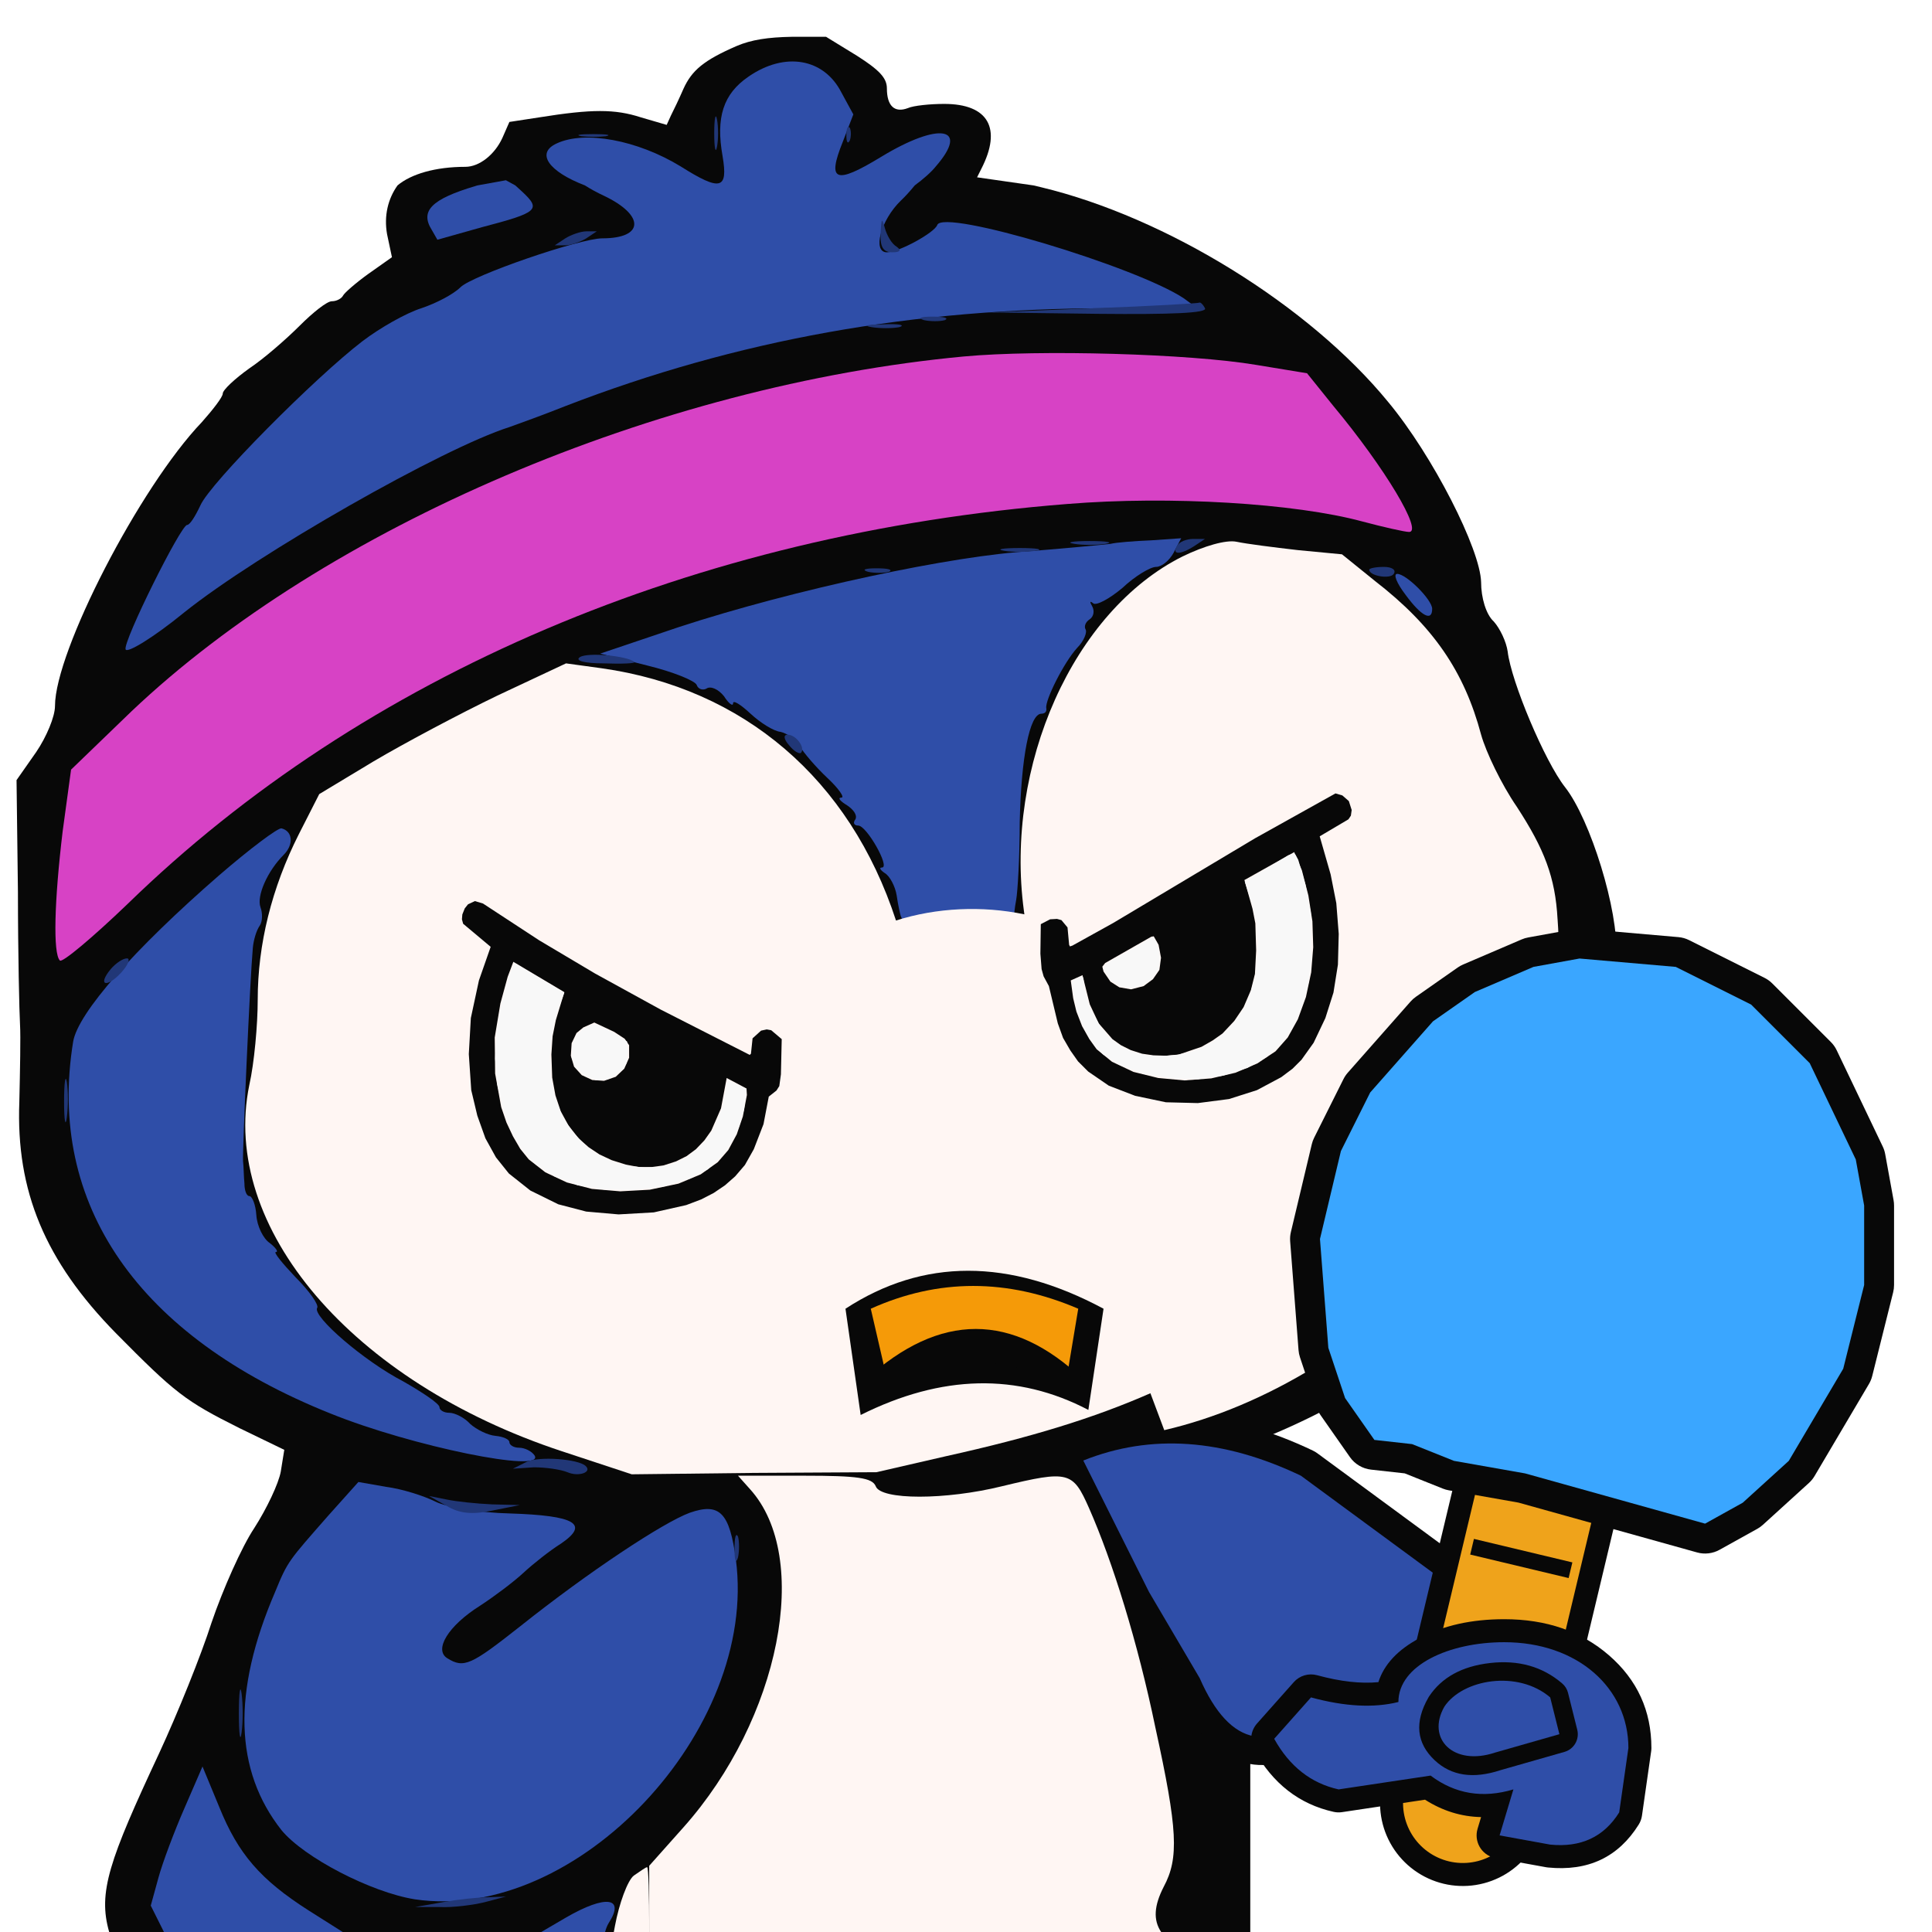
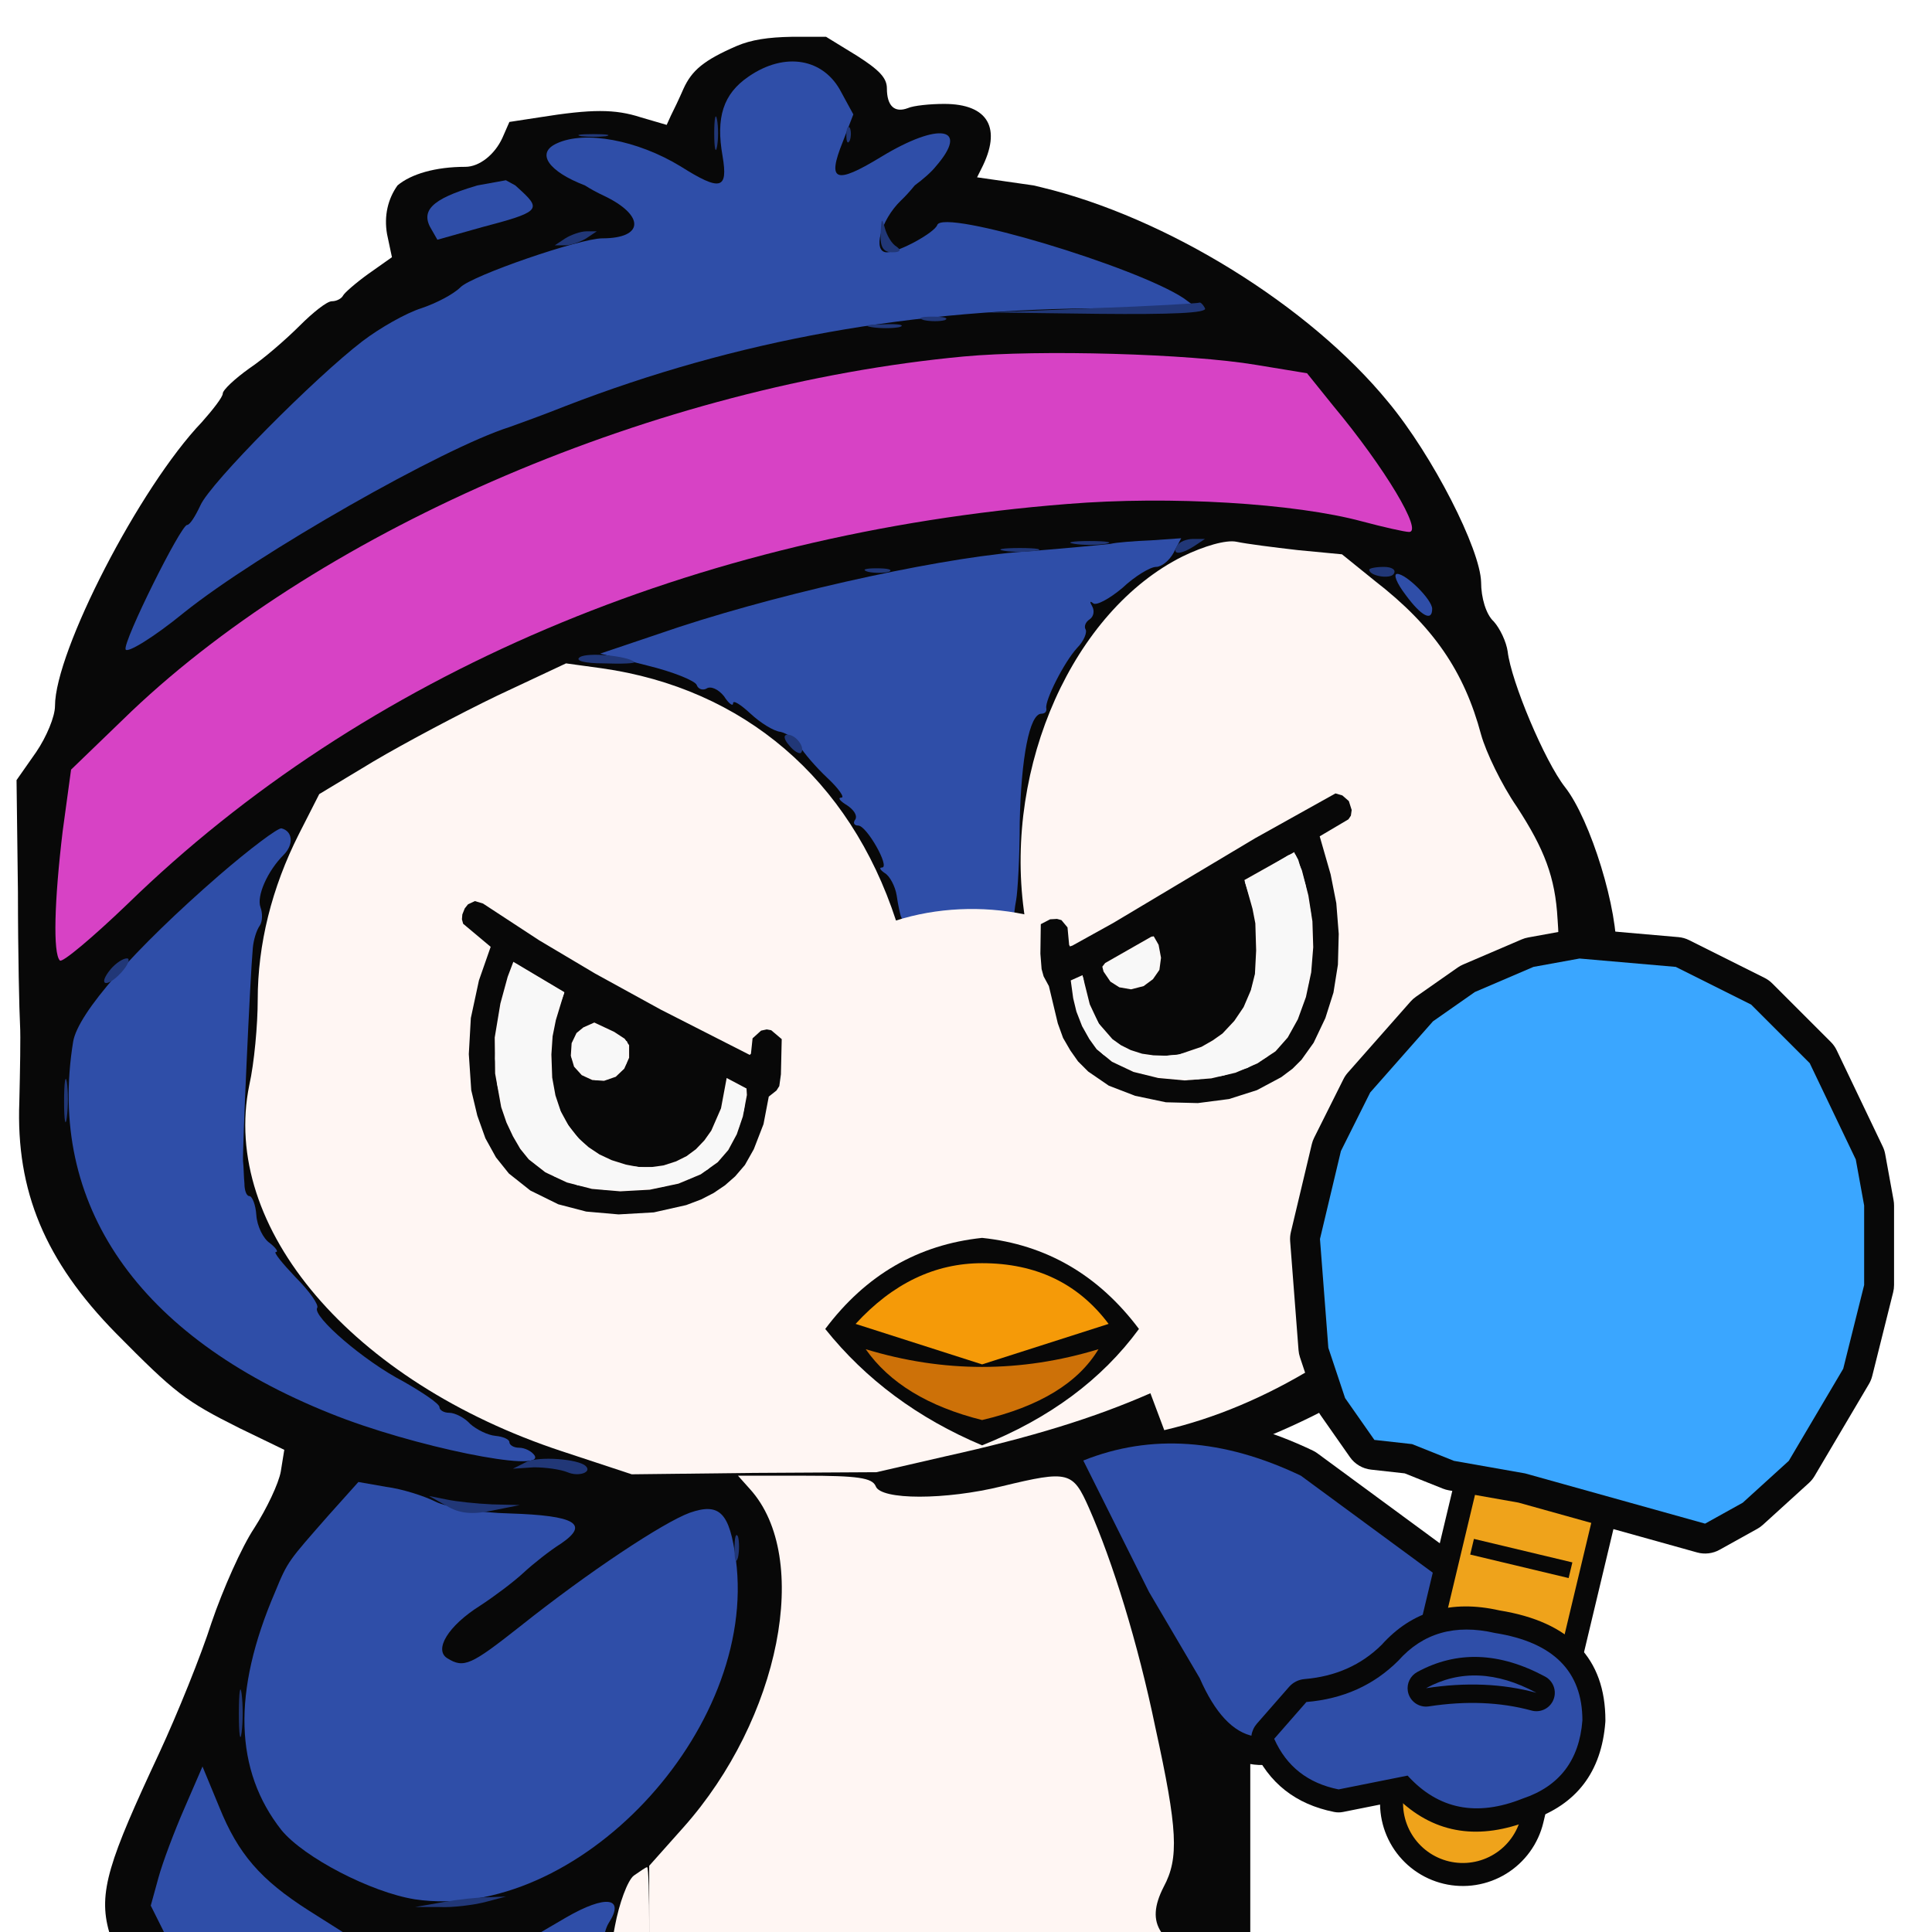
<svg xmlns="http://www.w3.org/2000/svg" viewBox="0 0 420 420" aria-hidden="true" class="sthings" data-character="pip">
  <g data-pip-part="body">
    <path fill="#080808" fill-rule="evenodd" d="M160.128 10.006C163.32 8.638 166.967 8.091 172.135 8H179.58L186.267 12.103C191.13 15.203 192.802 16.936 192.802 19.215C192.802 23.045 194.474 24.595 197.362 23.501C198.577 22.954 202.225 22.589 205.264 22.589C214.839 22.589 217.878 27.878 213.32 36.723L212.408 38.547L224.663 40.305L226.389 40.718C253.592 47.253 284.595 66.401 301.767 87.373C311.495 99.076 321.828 119.44 321.98 126.582C321.98 129.926 323.045 133.573 324.716 135.093C326.084 136.613 327.451 139.501 327.755 141.628C328.515 148.163 335.81 165.488 340.217 171.11C345.764 178.157 351.902 198.068 351.339 207.505H271.8V420.0H23.735C21.258 411.385 23.707 404.441 34.598 381.139C38.549 372.628 43.716 359.863 45.996 352.719C48.427 345.577 52.53 336.306 55.266 332.203C58.002 327.947 60.586 322.477 61.041 319.893L61.801 315.182L52.075 310.471C40.221 304.544 38.093 302.872 25.176 289.803C9.826 274.15 3.443 258.952 4.203 239.5C4.355 232.813 4.508 225.214 4.355 222.782C4.203 220.198 3.899 207.281 3.899 193.907L3.596 169.591L7.851 163.513C10.13 160.169 11.954 155.762 11.954 153.482C11.954 141.628 30.342 105.915 43.868 91.781C46.3 89.045 48.427 86.309 48.427 85.55C48.427 84.79 51.011 82.358 54.202 80.079C57.395 77.951 62.258 73.696 65.145 70.808C68.033 67.921 71.072 65.49 72.136 65.49C73.199 65.49 74.263 64.881 74.567 64.273C74.871 63.666 77.302 61.538 80.038 59.563L85.205 55.915L84.141 50.9C83.444 46.908 84.333 43.233 86.42 40.305C89.34 37.848 94.605 36.267 101.162 36.267C104.202 36.267 107.546 33.623 109.217 29.975L110.737 26.51L117.272 25.507C128.67 23.684 133.685 23.684 139.308 25.507L144.93 27.149L145.842 25.142C146.451 23.957 147.666 21.404 148.578 19.306C150.402 15.294 152.986 13.106 160.128 10.006Z" />
    <path fill="#080808" fill-rule="evenodd" d="M326.8 192.105 351.338 207.505Q350.89 221.805 349.9 238.305Q347.7 269.105 314.7 288.905Q286.1 312.005 252.0 319.705L248.7 305.405Q290.5 294.405 308.1 271.305Q331.2 246.005 326.8 219.605Z" />
    <path fill="#2f4ea8" fill-rule="evenodd" d="M162.712 16.662C170.614 11.191 179.125 12.65 182.924 20.127L185.508 24.869L183.228 30.796C179.733 39.458 181.557 40.188 191.587 34.079C204.201 26.419 210.887 27.605 203.44 36.175C202.47 37.399 200.691 38.958 198.86 40.305C197.826 41.573 196.774 42.727 195.842 43.605C191.435 47.86 189.611 54.851 192.802 54.851C195.386 54.851 203.137 50.596 203.745 48.925C204.961 45.277 247.21 58.043 257.391 64.881L260.279 67.009H241.13C198.426 67.009 160.28 73.847 122.895 88.285C118.336 90.109 112.864 92.084 110.737 92.844C96.299 97.404 56.026 120.352 40.07 133.118C33.383 138.589 27.608 142.084 27.303 141.172C26.696 139.501 39.31 114.121 40.677 114.121C41.285 114.121 42.501 112.145 43.564 109.866C45.692 105.003 68.488 82.054 78.823 74.152C82.622 71.265 88.245 68.072 91.588 67.009C94.779 65.945 98.579 63.969 100.099 62.45C102.683 59.866 126.086 51.812 130.949 51.812C140.067 51.812 140.22 46.796 131.253 42.541C129.771 41.852 128.4 41.1 127.153 40.305C119.322 37.308 116.352 33.284 121.071 31.161C127.15 28.334 138.548 30.431 147.971 36.175C156.633 41.647 158.304 41.191 157.089 33.988C155.57 25.507 157.24 20.401 162.712 16.662Z" />
    <path fill="#2f4ea8" fill-rule="evenodd" d="M112.022 40.305 113.473 41.629C117.727 45.581 116.967 46.189 104.81 49.38L95.084 52.116L93.867 49.988C91.285 45.884 93.716 43.301 103.442 40.414L103.802 40.305L109.977 39.185Z" />
    <path fill="#2f4ea8" fill-rule="evenodd" d="M241.435 118.225C242.65 117.92 246.601 117.616 250.249 117.465L256.784 117.008L255.112 120.2C254.2 121.871 252.528 123.24 251.312 123.24C250.097 123.24 246.753 125.215 244.017 127.798C241.13 130.23 238.242 131.75 237.635 131.142C236.875 130.534 236.875 130.838 237.483 131.902C237.939 132.814 237.787 134.029 236.875 134.638C235.963 135.245 235.66 136.157 235.963 136.765C236.42 137.372 235.66 139.348 234.139 140.868C231.252 144.059 227.149 152.266 227.452 153.938C227.604 154.697 227.149 155.154 226.389 155.154C223.805 155.154 221.982 164.728 221.677 178.862C221.677 186.46 221.222 193.907 220.917 195.579C220.614 197.098 220.31 199.682 220.31 201.05C220.158 202.873 218.942 203.785 216.359 203.785C214.23 203.785 210.127 204.85 207.088 206.065C201.313 208.496 197.058 207.737 198.426 204.393C198.882 203.178 198.426 202.266 197.514 202.266C196.602 202.266 195.995 201.809 195.995 201.05C196.146 200.442 196.146 199.682 195.842 199.226C195.69 198.77 195.235 196.794 194.93 194.667C194.626 192.691 193.411 190.412 192.347 189.804C191.435 189.196 190.979 188.588 191.739 188.588C193.562 188.588 188.396 179.469 186.572 179.469C185.66 179.469 185.355 178.862 185.964 178.102C186.42 177.19 185.508 175.975 184.14 175.063C182.621 174.151 182.012 173.391 182.924 173.391C183.685 173.391 182.316 171.415 179.885 169.135C177.301 166.704 174.717 163.665 173.805 162.144C173.046 160.777 171.071 159.409 169.702 159.105C168.183 158.953 165.296 157.129 163.167 155.154C161.04 153.178 159.368 152.115 159.368 152.875C159.368 153.634 158.457 153.026 157.392 151.354C156.177 149.834 154.505 149.075 153.593 149.682C152.834 150.139 151.77 149.834 151.465 148.922C151.162 148.01 146.299 146.035 140.676 144.668L130.493 142.084L143.108 137.829C166.663 129.622 201.921 121.719 220.917 120.047C230.948 119.288 240.218 118.376 241.435 118.225Z" />
    <path fill="#2f4ea8" fill-rule="evenodd" d="M305.567 129.318C303.591 126.734 302.832 124.759 303.743 124.759C305.72 124.759 311.342 130.382 311.342 132.357C311.342 135.245 308.911 133.878 305.567 129.318Z" />
    <path fill="#2f4ea8" fill-rule="evenodd" d="M47.667 190.259C54.354 184.484 60.434 179.926 61.193 180.078C63.625 180.685 63.929 183.572 61.649 185.853C58.154 189.347 55.723 194.819 56.634 197.251C57.09 198.466 57.09 200.29 56.483 201.202C55.723 202.266 55.114 204.393 54.963 206.065C54.354 212.752 52.683 250.29 52.835 252.417C52.987 253.632 52.987 255.913 53.139 257.28C53.139 258.8 53.595 260.016 54.202 260.016C54.811 260.016 55.571 261.84 55.723 264.119C55.874 266.551 57.242 269.285 58.61 270.197C59.977 271.262 60.586 272.173 59.977 272.173C59.37 272.173 61.346 274.605 64.233 277.644C67.273 280.684 69.4 283.723 68.945 284.331C67.88 286.155 79.126 295.881 87.637 300.289C91.892 302.72 95.539 305.152 95.539 305.912C95.539 306.519 96.451 307.128 97.667 307.128C98.883 307.128 101.011 308.191 102.226 309.559C103.595 310.775 106.026 311.991 107.698 312.143C109.37 312.294 110.737 312.903 110.737 313.51C110.737 314.118 111.649 314.726 112.864 314.726C114.08 314.726 115.6 315.485 116.208 316.397C118.639 320.35 89.461 314.422 71.832 307.279C30.039 290.563 10.13 261.84 15.905 226.429C16.97 220.198 29.127 206.369 47.667 190.259Z" />
    <path fill="#080808" fill-rule="evenodd" d="M233.253 311.887Q257.717 302.103 285.41 315.347Q285.925 315.593 286.384 315.931L323.784 343.431Q324.264 343.784 324.666 344.224Q325.067 344.664 325.377 345.173Q325.685 345.684 325.888 346.244Q326.091 346.804 326.181 347.393Q326.271 347.982 326.243 348.577Q326.217 349.172 326.075 349.75Q325.932 350.329 325.68 350.869Q325.427 351.409 325.074 351.889Q324.857 352.185 324.605 352.452Q306.216 371.991 283.164 381.295Q274.377 385.931 266.662 381.644Q260.033 377.961 255.407 367.569L244.585 349.173Q244.48 348.995 244.389 348.811L230.089 320.211Q229.822 319.678 229.665 319.103Q229.507 318.528 229.465 317.934Q229.423 317.339 229.497 316.748Q229.572 316.158 229.76 315.592Q229.949 315.027 230.244 314.509Q230.539 313.992 230.93 313.541Q231.32 313.091 231.791 312.726Q232.262 312.36 232.794 312.094Q233.02 311.981 233.253 311.887Z" />
    <path fill="#2f4ea8" fill-rule="evenodd" d="M235.5 317.505Q257.5 308.705 282.8 320.805L320.2 348.305Q302.6 367.005 280.6 375.805Q276.341 378.128 272.627 377.453Q265.79 376.21 260.8 364.805L249.8 346.105Z" />
    <path fill="#2f4ea8" fill-rule="evenodd" d="M71.376 329.468 77.911 322.172 83.989 323.237C87.485 323.693 92.196 325.213 94.627 326.428C97.059 327.644 104.05 328.859 110.889 329.012C125.023 329.468 128.214 331.291 121.983 335.546C119.551 337.066 115.904 339.954 113.776 341.929C111.649 343.905 107.393 347.096 104.354 349.072C97.363 353.479 94.324 358.646 97.211 360.47C100.859 362.75 102.378 361.99 113.168 353.479C128.062 341.626 144.171 330.988 149.946 328.859C156.48 326.58 158.609 328.859 159.976 339.042C164.839 376.123 125.326 418.068 90.221 412.901C80.646 411.381 66.057 403.782 61.193 397.856C51.011 384.938 50.403 367.917 59.826 346.032C62.561 339.346 62.713 339.346 71.376 329.468Z" />
    <path fill="#2f4ea8" fill-rule="evenodd" d="M40.07 393.144 44.021 384.026 47.667 392.841C51.771 403.022 56.634 408.646 67.121 415.332L74.498 420.0H35.64L32.774 414.269L34.446 408.19C35.358 404.846 37.941 398.007 40.07 393.144Z" />
    <path fill="#2f4ea8" fill-rule="evenodd" d="M123.047 416.853C131.71 411.838 135.964 412.445 132.317 418.068C131.991 418.611 131.724 419.29 131.542 420.0H117.666Z" />
    <path fill="#213777" fill-rule="evenodd" d="M155.265 28.972C155.265 25.689 155.57 24.413 155.873 25.963C156.177 27.605 156.177 30.34 155.873 31.89C155.57 33.531 155.265 32.255 155.265 28.972Z" />
    <path fill="#213777" fill-rule="evenodd" d="M183.988 29.428C183.988 27.878 184.292 27.24 184.748 27.787C185.052 28.425 185.052 29.701 184.748 30.523C184.292 31.434 183.988 30.887 183.988 29.428Z" />
    <path fill="#213777" fill-rule="evenodd" d="M126.39 29.61C124.871 29.337 126.086 29.154 128.974 29.154C131.861 29.154 133.077 29.337 131.71 29.61C130.189 29.793 127.758 29.793 126.39 29.61Z" />
    <path fill="#213777" fill-rule="evenodd" d="M191.435 50.596C191.587 47.404 191.739 47.253 192.347 49.532C192.802 51.204 193.866 53.028 194.93 53.635C195.995 54.395 195.69 54.851 194.018 54.851C192.042 54.851 191.283 53.788 191.435 50.596Z" />
    <path fill="#213777" fill-rule="evenodd" d="M122.895 51.812C124.111 51.052 126.238 50.292 127.454 50.292H129.734L127.454 51.812C126.238 52.571 124.111 53.331 122.895 53.331H120.615Z" />
    <path fill="#213777" fill-rule="evenodd" d="M237.635 67.009C250.249 66.553 260.583 65.945 260.735 65.793C260.887 65.641 261.495 66.097 261.951 67.009C262.559 68.072 254.504 68.377 238.851 68.225L214.839 67.921Z" />
    <path fill="#213777" fill-rule="evenodd" d="M200.858 69.593C199.337 69.137 200.249 68.832 202.68 68.832C205.264 68.832 206.328 69.137 205.416 69.593C204.352 69.896 202.225 69.896 200.858 69.593Z" />
    <path fill="#213777" fill-rule="evenodd" d="M189.46 71.113C187.484 70.808 188.699 70.504 192.042 70.504C195.386 70.353 196.905 70.656 195.538 71.113C194.018 71.416 191.283 71.416 189.46 71.113Z" />
    <path fill="#213777" fill-rule="evenodd" d="M233.532 118.225C231.555 117.92 233.076 117.616 236.875 117.616C240.674 117.616 242.195 117.92 240.371 118.225C238.395 118.528 235.355 118.528 233.532 118.225Z" />
    <path fill="#213777" fill-rule="evenodd" d="M255.872 118.68C256.327 117.768 257.999 117.16 259.367 117.16H261.951L259.671 118.68C256.632 120.656 254.655 120.656 255.872 118.68Z" />
    <path fill="#213777" fill-rule="evenodd" d="M218.335 119.744C216.359 119.44 217.878 119.135 221.677 119.135C225.477 119.135 226.997 119.44 225.173 119.744C223.198 120.047 220.158 120.047 218.335 119.744Z" />
    <path fill="#213777" fill-rule="evenodd" d="M188.699 124.303C187.179 123.847 188.091 123.543 190.523 123.543C193.107 123.543 194.171 123.847 193.259 124.303C192.195 124.607 190.067 124.607 188.699 124.303Z" />
    <path fill="#213777" fill-rule="evenodd" d="M297.664 123.847C297.664 123.543 299.033 123.24 300.855 123.24C302.527 123.24 303.591 123.847 302.984 124.759C302.224 125.975 297.664 125.215 297.664 123.847Z" />
    <path fill="#213777" fill-rule="evenodd" d="M126.086 142.844C127.758 141.78 136.268 142.54 137.94 143.907C138.245 144.212 135.204 144.364 131.253 144.212C126.998 144.212 124.871 143.604 126.086 142.844Z" />
    <path fill="#213777" fill-rule="evenodd" d="M171.526 161.993C170.311 160.625 170.311 159.713 171.223 159.713C173.046 159.713 175.174 162.601 174.11 163.665C173.805 163.968 172.59 163.36 171.526 161.993Z" />
    <path fill="#213777" fill-rule="evenodd" d="M24.112 210.625C25.176 209.408 26.696 208.344 27.608 208.344C28.367 208.344 27.911 209.713 26.391 211.384C23.2 214.879 21.073 214.271 24.112 210.625Z" />
    <path fill="#213777" fill-rule="evenodd" d="M13.929 239.5C13.929 235.244 14.234 233.42 14.538 235.244C14.841 237.219 14.841 240.563 14.538 242.843C14.234 245.275 13.929 243.603 13.929 239.5Z" />
    <path fill="#213777" fill-rule="evenodd" d="M114.536 317.766C117.272 316.55 125.63 317.157 127.302 318.678C128.822 320.045 125.783 321.109 123.351 320.045C121.83 319.438 118.639 318.981 116.055 318.981L111.497 319.285Z" />
    <path fill="#213777" fill-rule="evenodd" d="M97.059 327.34 93.26 325.213 97.059 325.972C99.187 326.428 103.595 326.884 106.938 327.035L113.016 327.188L106.938 328.404C102.53 329.316 99.795 329.012 97.059 327.34Z" />
    <path fill="#213777" fill-rule="evenodd" d="M159.673 336.763C159.673 334.179 159.976 333.115 160.433 334.027C160.736 335.091 160.736 337.218 160.433 338.585C159.976 340.106 159.673 339.194 159.673 336.763Z" />
    <path fill="#213777" fill-rule="evenodd" d="M51.923 372.476C51.923 367.917 52.227 365.941 52.53 368.221C52.835 370.653 52.835 374.3 52.53 376.579C52.227 379.01 51.923 377.035 51.923 372.476Z" />
    <path fill="#213777" fill-rule="evenodd" d="M96.299 413.509C99.642 412.901 104.05 412.445 106.177 412.445L109.977 412.293L105.417 413.509C102.986 414.117 98.427 414.725 95.539 414.572H90.221Z" />
    <path fill="#fff6f3" fill-rule="evenodd" d="M257.087 120.959C261.799 118.68 266.51 117.313 268.789 117.768C270.917 118.225 276.845 118.984 282.163 119.592L291.737 120.504L298.88 126.279C311.646 136.157 318.333 146.035 321.98 159.713C323.045 163.513 326.388 170.503 329.73 175.366C335.733 184.57 338.107 190.73 338.598 199.805H338.603Q341.1 232.805 318.0 271.305Q286.1 303.205 253.1 310.905L250.089 302.878C237.848 308.255 224.218 312.453 205.721 316.55L190.523 320.045L163.927 320.197L137.333 320.501L122.135 315.485C76.542 300.441 47.82 266.854 54.202 235.852C55.266 231.141 56.026 222.782 56.026 217.31C56.026 205.305 59.066 192.995 64.992 181.293L69.4 172.631L81.254 165.488C87.941 161.537 99.947 155.154 108.153 151.203L123.047 144.212L130.798 145.276C161.639 149.638 184.737 169.343 194.781 200.112C203.601 197.304 213.52 196.856 222.69 198.768L222.589 198.01C218.335 166.4 233.379 132.814 257.087 120.959Z" />
    <path fill="#fff6f3" fill-rule="evenodd" d="M137.788 407.734C139.155 406.822 140.372 405.91 140.676 405.91C140.979 405.91 141.132 411.99 141.132 419.588V420.0H133.439C133.518 419.573 133.6 419.132 133.685 418.676C134.597 413.813 136.421 408.797 137.788 407.734Z" />
    <path fill="#fff6f3" fill-rule="evenodd" d="M163.016 323.693 160.433 320.805H174.87C186.42 320.805 189.611 321.26 190.371 323.084C191.435 326.125 205.568 326.125 217.878 323.084C232.315 319.59 233.227 319.893 236.723 327.796C241.89 339.497 247.361 357.127 251.161 375.516C256.024 397.704 256.327 403.934 252.984 410.166C250.873 414.284 250.668 417.375 252.423 420.0H141.132V405.606L148.578 397.247C169.551 373.692 176.541 338.585 163.016 323.693Z" />
    <path fill="#d742c5" fill-rule="evenodd" d="M209.52 77.495C225.933 75.976 258.608 76.888 273.045 79.319L284.139 81.143L289.762 88.133C301.16 101.81 309.366 115.641 306.327 115.641C305.415 115.641 300.704 114.577 296.145 113.36C281.555 109.409 254.352 107.738 232.012 109.562C151.162 115.944 78.974 146.643 27.76 196.491C20.161 203.785 13.474 209.408 13.017 208.801C11.498 207.281 11.802 195.882 13.626 180.685L15.449 167.312L28.52 154.697C70.767 114.577 142.955 83.726 209.52 77.495Z" />
  </g>
  <g class="sthings-face" data-face="angry">
    <g data-pip-part="eye-0">
      <path fill="#080808" fill-rule="evenodd" d="M101.74 196.593 103.236 195.889 104.996 196.417 117.228 204.425 129.372 211.641 143.628 219.473 162.988 229.329 163.252 229.065 163.604 225.721 165.452 224.049 166.684 223.785 167.652 223.961 169.94 225.897 169.764 233.553 169.412 236.105 168.796 237.073 167.124 238.393 165.98 244.377 163.868 249.833 161.932 253.265 159.82 255.729 157.62 257.665 155.156 259.337 152.428 260.745 149.172 261.977 142.132 263.561 134.476 264.001 127.436 263.385 121.364 261.801 115.292 258.809 110.628 255.113 107.812 251.593 105.524 247.457 103.764 242.529 102.444 236.985 101.916 229.153 102.356 221.321 104.116 213.137 106.668 205.833 100.684 200.817 100.42 199.849 100.508 198.793 101.036 197.473 101.74 196.593ZM111.596 209.089 110.364 212.345 108.78 218.153 107.548 225.545 107.636 233.377 108.956 240.681 110.1 244.025 111.508 247.017 113.092 249.745 114.94 252.033 118.548 254.849 123.212 257.049 128.668 258.457 134.828 258.985 141.252 258.633 147.5 257.313 152.34 255.289 156.036 252.649 158.324 250.009 160.172 246.577 161.492 242.705 162.372 238.041 162.284 236.633 157.972 234.345 156.74 240.945 154.628 245.785 153.132 247.897 151.284 249.833 149.26 251.329 146.972 252.473 144.244 253.353 141.692 253.705H138.876L136.06 253.177L132.98 252.209L130.34 250.977L127.964 249.393L125.852 247.545L123.564 244.641L121.892 241.561L120.748 238.129L120.044 234.257L119.868 229.241L120.132 225.281L120.836 221.761L122.684 215.689L111.596 209.089ZM133.508 224.313 129.196 222.289 126.82 223.345 125.324 224.577 124.268 226.777 124.092 229.505 124.796 231.881 126.468 233.729 128.756 234.785 131.308 234.961 133.86 234.081 135.708 232.321 136.764 229.945V227.217L135.796 225.809L133.508 224.313Z" />
      <path fill="#f8f8f8" fill-rule="evenodd" d="M110.54 212.345 111.86 209.353 122.684 215.777 121.012 220.353 119.956 225.281 119.516 230.033 119.78 234.433 120.748 238.833 122.332 242.793 124.62 246.225 127.524 249.217 129.724 250.801 132.1 252.033 134.652 253.001 137.204 253.529 140.196 253.793 143.1 253.705 145.652 253.177 147.764 252.385 149.788 251.241 151.812 249.569 153.572 247.721 155.068 245.521 157.004 240.769 158.148 234.697 162.284 236.721 161.756 241.209 160.7 244.817 159.204 248.073 157.18 251.065 153.836 254.233 149.876 256.257 144.332 257.929 137.908 258.721 131.484 258.633 125.588 257.665 120.66 255.817 116.524 253.177 113.62 250.185 111.508 246.753 109.396 241.385 108.076 235.665 107.636 230.121 107.9 224.313 108.868 218.417 110.54 212.345ZM126.82 223.609 128.668 222.729 129.548 222.641 133.508 224.577 136.324 226.425 136.588 228.449 136.236 231.089 135.444 232.409 134.036 233.641 132.012 234.697 129.46 234.785 126.996 233.817 125.148 232.057 124.268 229.945 124.356 227.305 125.236 225.105 126.82 223.609Z" />
    </g>
    <g data-pip-part="eye-1">
      <path fill="#080808" fill-rule="evenodd" d="M290.324 172.481 291.82 172.921 293.228 174.153 293.844 176.089 293.668 177.321 293.14 178.113 286.892 181.809 289.268 190.081 290.5 196.329 291.028 203.017 290.852 209.705 289.884 215.777 288.124 221.321 285.572 226.689 282.932 230.385 280.996 232.321 278.532 234.169 273.252 236.985 267.18 238.921 260.404 239.801 253.452 239.625 246.764 238.217 241.044 236.017 236.556 232.937 234.356 230.737 232.684 228.361 231.1 225.633 229.956 222.465 228.02 214.369 226.876 212.257 226.436 210.673 226.172 207.329 226.26 200.905 228.284 199.849 229.78 199.761 230.748 200.025 232.068 201.609 232.42 205.393 232.596 205.745 233.124 205.569 242.012 200.641 272.812 182.249 290.324 172.481ZM283.02 189.201 281.348 185.241 270.524 191.313 272.284 197.561 272.9 200.729 273.076 206.625 272.812 211.729 271.932 215.249 270.348 218.945 268.324 221.937 265.772 224.665 263.66 226.161 261.196 227.569 256.268 229.241 253.452 229.505 250.724 229.417 248.26 229.065 245.796 228.273 243.684 227.217 241.836 225.897 238.844 222.465 236.908 218.329 235.324 211.993 232.772 213.137 233.3 217.009 234.004 219.913 235.236 223.081 236.82 225.897 238.404 228.097 241.748 230.825 246.412 233.025 251.78 234.345 257.5 234.873 263.308 234.433 268.588 233.201 273.34 231.177 277.3 228.537 279.94 225.545 282.14 221.585 283.9 216.745 285.044 211.377 285.484 205.921 285.308 200.289 284.428 194.657 283.02 189.201ZM251.868 205.393 250.812 203.545 250.284 203.633 240.252 209.353 239.636 210.145 239.9 211.201 241.396 213.401 243.332 214.633 245.884 215.073 248.612 214.369 250.636 212.873 252.044 210.849 252.396 208.209 251.868 205.393Z" />
      <path fill="#f8f8f8" fill-rule="evenodd" d="M280.028 185.945 281.084 185.593 281.612 185.769 282.228 186.913 283.812 192.369 284.956 198.441 285.132 208.209 284.516 213.489 283.46 217.625 282.14 221.145 280.556 224.225 278.62 226.865 275.364 229.769 271.228 232.145 265.948 233.817 260.492 234.609 254.508 234.433 248.612 233.465 243.596 231.617 239.812 229.241 238.052 227.481 236.468 225.105 235.06 222.289 234.004 219.473 232.948 213.577 233.3 213.049 234.884 212.345 235.5 212.521 235.852 215.513 236.908 218.857 239.372 223.433 240.868 225.193 242.628 226.689 244.652 227.921 246.764 228.801 249.316 229.417 252.484 229.593 255.828 229.329 258.644 228.713 261.108 227.833 263.572 226.513 265.86 224.753 267.972 222.641 270.084 219.737 271.668 216.393 272.724 212.697 273.34 208.825 273.428 204.689 273.076 200.465 272.284 196.945 270.612 191.665 280.028 185.945ZM250.636 203.721 251.428 204.777 252.044 206.889 252.132 209.089 251.868 210.761 250.372 212.873 248.26 214.281 245.884 214.809 243.508 214.457 241.396 213.049 239.812 210.585 240.516 209.441 250.636 203.721Z" />
    </g>
    <g data-pip-part="beak">
-       <path fill="#080808" fill-rule="evenodd" d="M183.8 284.505Q209.1 268.005 239.9 284.505L236.6 306.505Q213.5 294.405 187.1 307.605L183.8 284.505Z" />
-       <path fill="#f59a08" fill-rule="evenodd" d="M189.3 284.505Q211.3 274.605 234.4 284.505L232.2 297.705Q212.4 288.905 192.6 298.805L189.3 284.505Z" />
-       <path fill="#080808" fill-rule="evenodd" d="M188.2 299.905Q212.4 277.905 235.5 299.905L234.4 304.305Q212.4 287.805 189.3 304.305L188.2 299.905Z" />
+       <path fill="#080808" fill-rule="evenodd" d="M179.4 288.905Q192.6 271.305 213.5 269.105Q234.4 271.305 247.6 288.905Q235.5 305.405 213.5 314.205Q192.6 305.405 179.4 288.905Z" />
+       <path fill="#cd7108" fill-rule="evenodd" d="M188.2 293.305Q213.5 301.005 238.8 293.305Q232.2 304.305 213.5 308.705Q195.9 304.305 188.2 293.305Z" />
+       <path fill="#f59a08" fill-rule="evenodd" d="M186.0 287.805Q198.1 274.605 213.5 274.605Q231.1 274.605 241.0 287.805L213.5 296.605L186.0 287.805Z" />
    </g>
  </g>
  <g data-pip-part="racket">
    <path fill="#080808" fill-rule="evenodd" d="M353.666 320.181 335.516 396.181Q335.312 397.042 335.023 397.878Q334.734 398.713 334.365 399.517Q333.996 400.32 333.55 401.083Q333.103 401.846 332.584 402.563Q332.066 403.279 331.478 403.941Q330.892 404.602 330.244 405.203Q329.595 405.804 328.89 406.339Q328.186 406.873 327.433 407.337Q326.679 407.799 325.884 408.186Q325.088 408.573 324.259 408.88Q323.431 409.187 322.575 409.411Q321.719 409.636 320.846 409.775Q319.973 409.915 319.09 409.968Q318.208 410.021 317.324 409.986Q316.441 409.953 315.565 409.834Q314.688 409.714 313.829 409.508Q312.969 409.302 312.133 409.014Q311.297 408.725 310.492 408.355Q309.69 407.987 308.926 407.54Q308.163 407.093 307.447 406.575Q306.73 406.056 306.068 405.47Q305.407 404.882 304.807 404.235Q304.205 403.586 303.67 402.882Q303.136 402.176 302.673 401.424Q302.211 400.671 301.823 399.874Q301.436 399.08 301.129 398.251Q300.822 397.421 300.598 396.566Q300.374 395.711 300.234 394.837Q300.095 393.964 300.041 393.082Q299.989 392.198 300.023 391.315Q300.056 390.432 300.176 389.555Q300.297 388.679 300.501 387.819L318.651 311.819Q318.856 310.959 319.145 310.123Q319.433 309.287 319.803 308.484Q320.173 307.68 320.618 306.916Q321.065 306.153 321.584 305.437Q322.102 304.721 322.689 304.06Q323.276 303.399 323.924 302.797Q324.573 302.196 325.278 301.662Q325.982 301.127 326.735 300.664Q327.489 300.201 328.284 299.814Q329.078 299.428 329.908 299.12Q330.737 298.813 331.593 298.588Q332.447 298.364 333.321 298.225Q334.194 298.086 335.077 298.033Q335.96 297.979 336.843 298.013Q337.727 298.047 338.603 298.167Q339.48 298.287 340.339 298.493Q341.199 298.697 342.035 298.987Q342.871 299.275 343.675 299.644Q344.478 300.014 345.242 300.459Q346.005 300.906 346.721 301.425Q347.437 301.943 348.098 302.531Q348.76 303.117 349.361 303.766Q349.963 304.414 350.497 305.119Q351.032 305.823 351.495 306.577Q351.957 307.33 352.344 308.125Q352.731 308.921 353.038 309.75Q353.345 310.578 353.57 311.434Q353.794 312.29 353.934 313.162Q354.072 314.036 354.126 314.919Q354.179 315.801 354.145 316.686Q354.112 317.569 353.992 318.444Q353.871 319.321 353.666 320.181Z" />
    <path fill="#efa31b" fill-rule="evenodd" d="M348.803 319.02 330.653 395.02Q330.505 395.641 330.297 396.244Q330.088 396.848 329.822 397.429Q329.554 398.009 329.233 398.56Q328.911 399.112 328.536 399.629Q328.161 400.146 327.737 400.623Q327.314 401.102 326.845 401.535Q326.376 401.97 325.868 402.356Q325.359 402.742 324.815 403.076Q324.271 403.411 323.697 403.69Q323.123 403.969 322.523 404.191Q321.925 404.413 321.307 404.574Q320.69 404.737 320.058 404.837Q319.428 404.939 318.79 404.977Q318.153 405.014 317.515 404.99Q316.876 404.966 316.243 404.879Q315.611 404.793 314.989 404.645Q314.369 404.496 313.765 404.287Q313.161 404.079 312.581 403.812Q312.001 403.546 311.45 403.224Q310.897 402.901 310.38 402.526Q309.863 402.151 309.386 401.728Q308.907 401.304 308.474 400.836Q308.04 400.367 307.653 399.859Q307.267 399.349 306.933 398.806Q306.599 398.262 306.319 397.687Q306.04 397.113 305.819 396.515Q305.596 395.915 305.435 395.297Q305.272 394.68 305.172 394.05Q305.071 393.418 305.033 392.781Q304.995 392.143 305.019 391.505Q305.043 390.867 305.13 390.235Q305.217 389.601 305.364 388.981L323.514 312.981Q323.663 312.359 323.871 311.755Q324.08 311.151 324.346 310.572Q324.613 309.991 324.935 309.44Q325.257 308.889 325.632 308.372Q326.007 307.855 326.43 307.376Q326.854 306.899 327.323 306.464Q327.791 306.03 328.299 305.644Q328.809 305.259 329.353 304.924Q329.897 304.59 330.471 304.311Q331.045 304.031 331.644 303.809Q332.243 303.587 332.861 303.425Q333.479 303.263 334.109 303.162Q334.74 303.062 335.378 303.023Q336.015 302.985 336.653 303.009Q337.292 303.033 337.924 303.12Q338.557 303.207 339.178 303.356Q339.799 303.504 340.403 303.712Q341.007 303.921 341.587 304.187Q342.167 304.455 342.718 304.777Q343.27 305.099 343.787 305.473Q344.304 305.848 344.782 306.272Q345.26 306.695 345.694 307.164Q346.128 307.633 346.514 308.142Q346.9 308.65 347.235 309.195Q347.569 309.738 347.849 310.312Q348.128 310.887 348.349 311.486Q348.571 312.084 348.733 312.702Q348.896 313.321 348.996 313.951Q349.097 314.581 349.135 315.219Q349.173 315.856 349.149 316.495Q349.125 317.133 349.038 317.766Q348.952 318.398 348.803 319.02Z" />
    <path fill="#080808" fill-rule="evenodd" d="M341.819 339.652 320.421 334.543 319.608 337.947 341.007 343.057 341.819 339.652Z" />
    <path fill="#080808" fill-rule="evenodd" d="M329.84 389.812 308.442 384.703 307.629 388.107 329.027 393.217 329.84 389.812Z" />
    <g data-pip-part="flipper">
-       <path fill="#080808" fill-rule="evenodd" d="M309.786 391.238 291.742 393.945Q290.822 394.083 289.916 393.881Q278.721 391.393 272.629 380.428Q272.252 379.749 272.098 378.986Q271.945 378.225 272.03 377.452Q272.116 376.68 272.431 375.969Q272.746 375.259 273.263 374.679L281.263 365.678Q281.727 365.156 282.316 364.781Q282.906 364.407 283.576 364.208Q284.245 364.009 284.943 364.001Q285.641 363.992 286.316 364.176Q293.892 366.243 299.65 365.683Q301.504 359.869 308.661 356.081Q316.369 352 327 352Q340.739 352 349.778 359.85Q359 367.858 359 380Q359 380.356 358.95 380.707L356.95 394.707Q356.8 395.754 356.24 396.65Q349.593 407.285 336.502 405.975Q336.303 405.955 336.106 405.92L325.106 403.919Q324.621 403.831 324.163 403.65Q323.705 403.469 323.291 403.203Q322.877 402.935 322.523 402.593Q322.169 402.251 321.888 401.846Q321.609 401.442 321.413 400.99Q321.216 400.537 321.113 400.056Q321.008 399.575 321.001 399.082Q320.993 398.59 321.081 398.105Q321.131 397.83 321.211 397.563L321.974 395.019Q315.505 394.885 309.786 391.238Z" />
-       <path fill="#2f4ea8" fill-rule="evenodd" d="M304 370C304 362 315 357.001 327 357.001C343 357.001 354 367 354 380L352 394Q347 402 337 401.001L326 399L329.0 389Q319 392 311 386L291 389Q282 387 277 378L285.0 369Q296.0 372 304 370Z" />
-       <path fill="#080808" fill-rule="evenodd" d="M339.603 365.963Q340.571 366.793 340.881 368.03L342.881 376.029Q342.974 376.403 342.994 376.788Q343.015 377.174 342.961 377.556Q342.907 377.938 342.782 378.302Q342.657 378.667 342.464 379.001Q342.272 379.335 342.018 379.625Q341.764 379.916 341.461 380.153Q341.157 380.391 340.813 380.566Q340.47 380.741 340.099 380.846L326.178 384.823Q317.292 387.752 311.884 382.662Q305.931 377.06 310.527 369.016Q310.596 368.896 310.672 368.781Q314.814 362.567 323.921 361.526Q333.191 360.467 339.603 365.963Z" />
-       <path fill="#2f4ea8" fill-rule="evenodd" d="M337 369C330 363 318.0 365 314 371C310 378 316 384 325 381L339 377L337 369Z" />
+       <path fill="#080808" fill-rule="evenodd" d="M283.584 365.017Q293.688 364.176 300.369 357.559Q310.264 346.541 325.952 350.088Q349 353.803 349 374Q349 374.192 348.985 374.384Q347.736 390.618 332.721 395.696Q316.067 402.295 304.344 391.431L291.981 393.903Q291 394.099 290.019 393.903Q277.482 391.395 272.431 380.031Q272.14 379.377 272.045 378.668Q271.95 377.959 272.056 377.252Q272.163 376.544 272.464 375.895Q272.766 375.246 273.237 374.707L280.237 366.707Q280.878 365.975 281.746 365.537Q282.615 365.098 283.584 365.017Z" />
+       <path fill="#2f4ea8" fill-rule="evenodd" d="M284 370Q296.0 369 304 361Q312 352 325 355Q344 358 344 374Q343 387 331 391Q316 397 306 386L291 389Q281 387 277 378L284 370Z" />
+       <path fill="#080808" fill-rule="evenodd" d="M308.085 363.488Q320.988 356.451 335.896 364.478Q336.243 364.665 336.547 364.916Q336.851 365.167 337.099 365.472Q337.349 365.777 337.534 366.125Q337.719 366.474 337.831 366.851Q337.944 367.228 337.982 367.62Q338.019 368.013 337.979 368.404Q337.94 368.796 337.824 369.173Q337.709 369.549 337.522 369.897Q337.201 370.493 336.7 370.951Q336.201 371.408 335.577 371.676Q334.954 371.943 334.278 371.99Q333.601 372.038 332.948 371.859Q322.767 369.083 310.608 370.954Q310.219 371.013 309.825 370.996Q309.432 370.979 309.049 370.885Q308.667 370.791 308.309 370.625Q307.953 370.459 307.635 370.226Q307.317 369.993 307.051 369.702Q306.784 369.412 306.58 369.075Q306.376 368.738 306.241 368.368Q306.107 367.997 306.046 367.608Q305.953 366.998 306.047 366.389Q306.141 365.78 306.415 365.226Q306.689 364.673 307.116 364.229Q307.543 363.784 308.085 363.488Z" />
+       <path fill="#2f4ea8" fill-rule="evenodd" d="M310 367Q321 361 334 368.001Q323 365 310 367Z" />
    </g>
    <g data-pip-part="blade">
      <path fill="#080808" fill-rule="evenodd" d="M332.198 203.8 342.208 201.98Q343.065 201.824 343.934 201.899L364.863 203.72Q366.099 203.827 367.207 204.381L383.586 212.572Q384.53 213.042 385.276 213.789L398.016 226.528Q398.804 227.316 399.283 228.32L409.293 249.25Q409.67 250.035 409.825 250.892L411.645 260.902Q411.75 261.479 411.75 262.065V279.355Q411.75 280.156 411.556 280.931L407.005 299.132Q406.777 300.048 406.296 300.862L394.467 320.882Q393.967 321.726 393.242 322.385L383.232 331.485Q382.676 331.991 382.017 332.357L373.827 336.907Q372.705 337.529 371.431 337.68Q370.159 337.831 368.922 337.485L330.098 326.652L314.941 323.976Q314.28 323.86 313.656 323.61L305.375 320.298L298.062 319.485Q296.669 319.33 295.464 318.616Q294.259 317.901 293.455 316.753L287.084 307.652Q286.542 306.878 286.243 305.98L282.603 295.061Q282.35 294.302 282.29 293.503L280.469 269.843Q280.391 268.829 280.626 267.84L285.177 248.73Q285.351 247.999 285.686 247.328L292.057 234.588Q292.435 233.83 292.996 233.194L306.646 217.724Q307.158 217.144 307.792 216.7L316.892 210.33Q317.442 209.945 318.059 209.681L330.8 204.22Q331.475 203.931 332.198 203.8Z" />
      <path fill="#3aa6ff" fill-rule="evenodd" d="M333.36 210.195 343.37 208.375 364.3 210.195 380.68 218.385 393.42 231.125 403.43 252.055 405.25 262.065V279.355L400.7 297.555L388.87 317.575L378.86 326.675L370.67 331.225L331.54 320.305L316.069 317.575L306.97 313.936L298.78 313.025L292.41 303.926L288.77 293.005L286.95 269.345L291.5 250.235L297.87 237.495L311.52 222.025L320.62 215.655L333.36 210.195Z" />
    </g>
  </g>
</svg>
